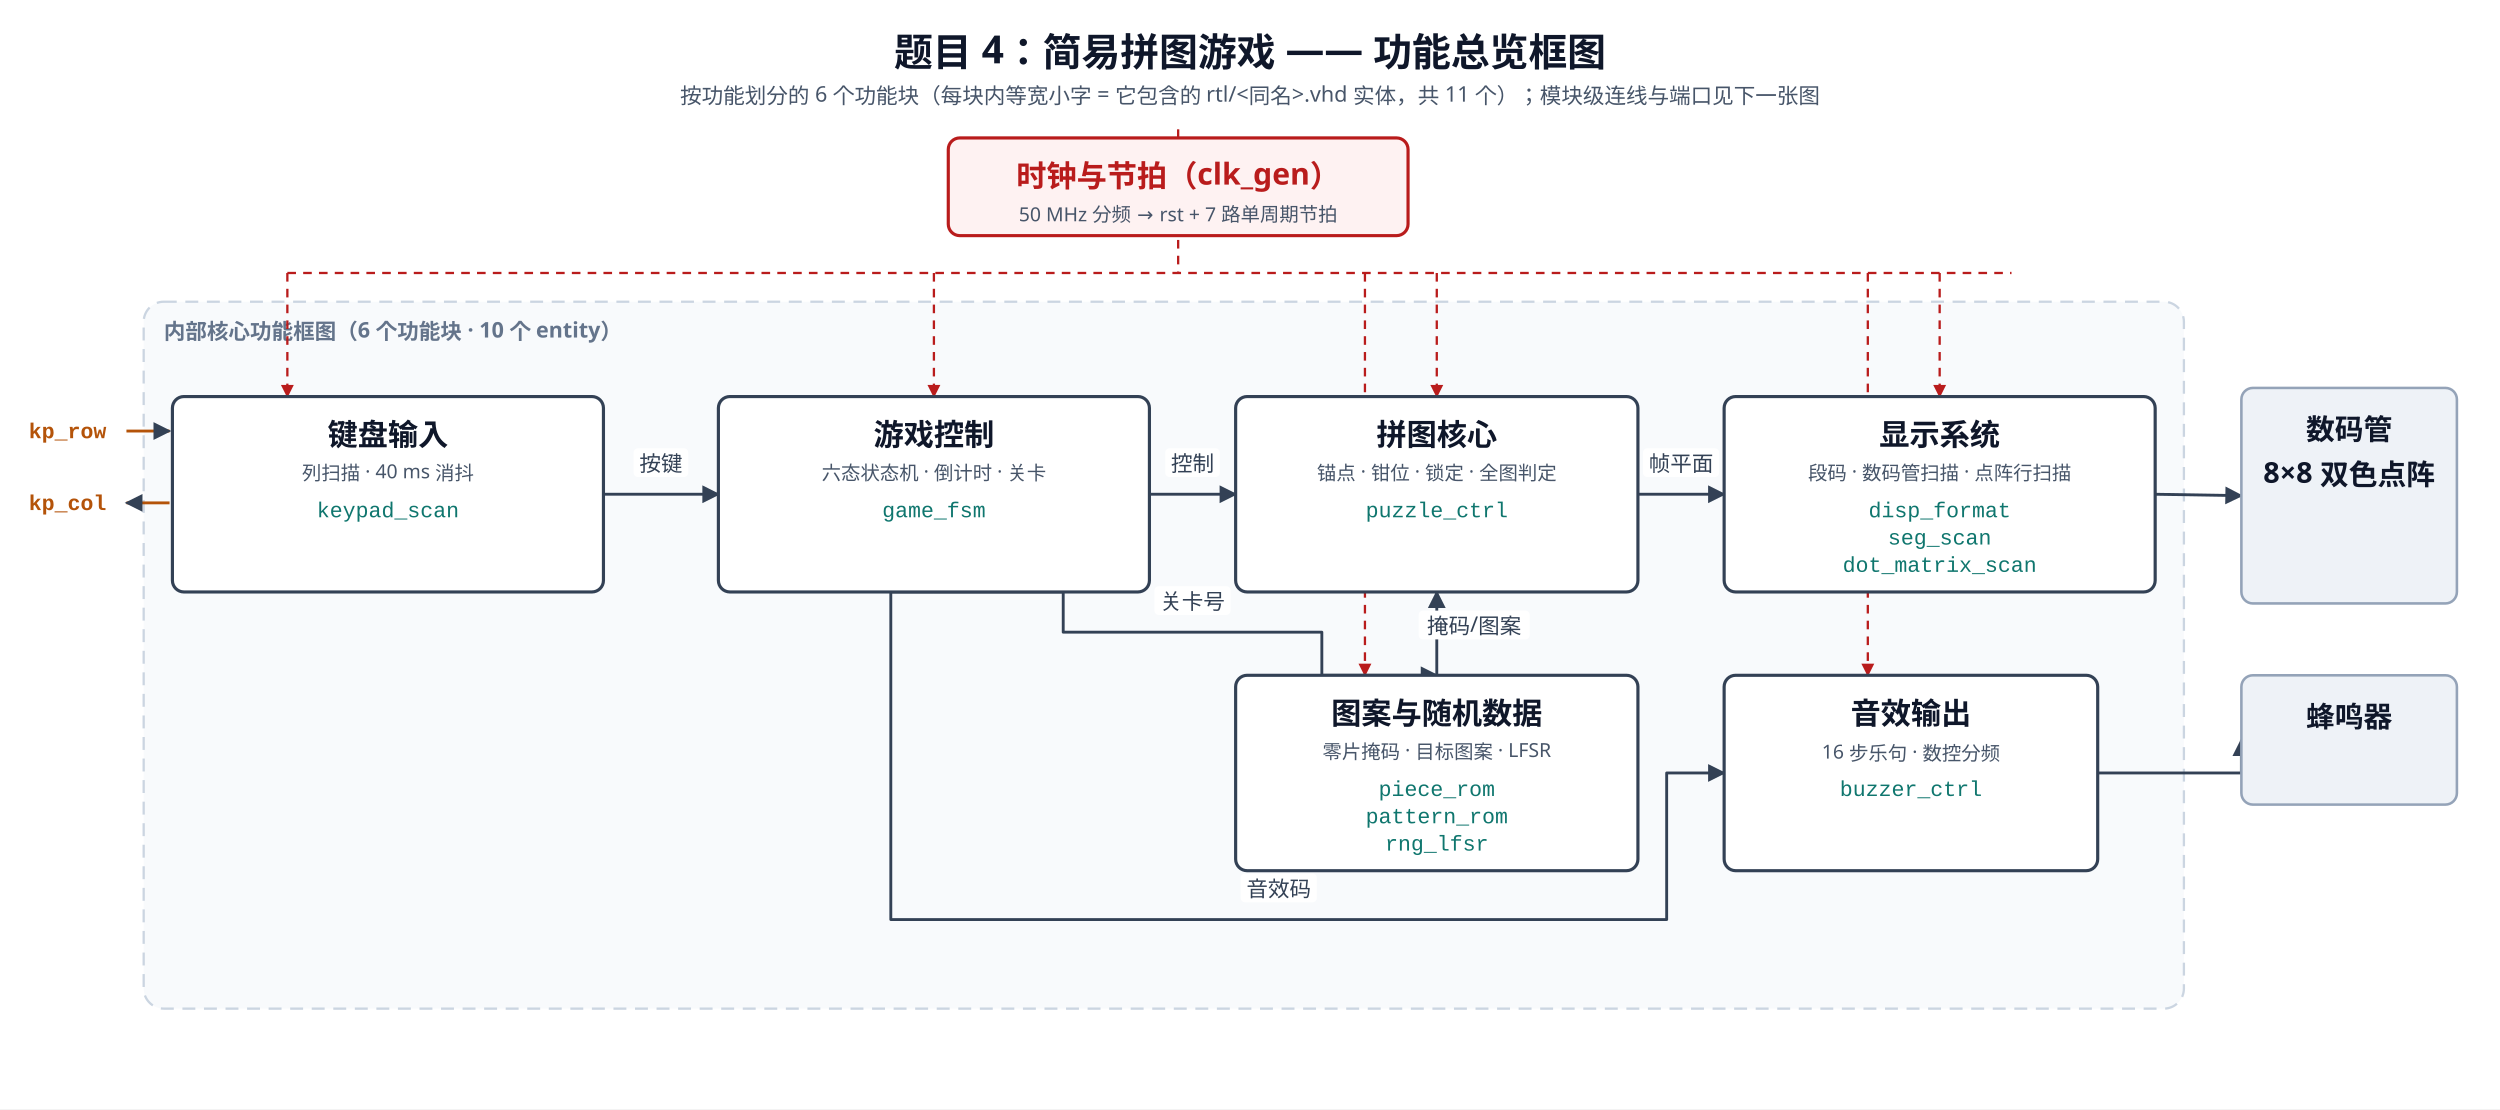
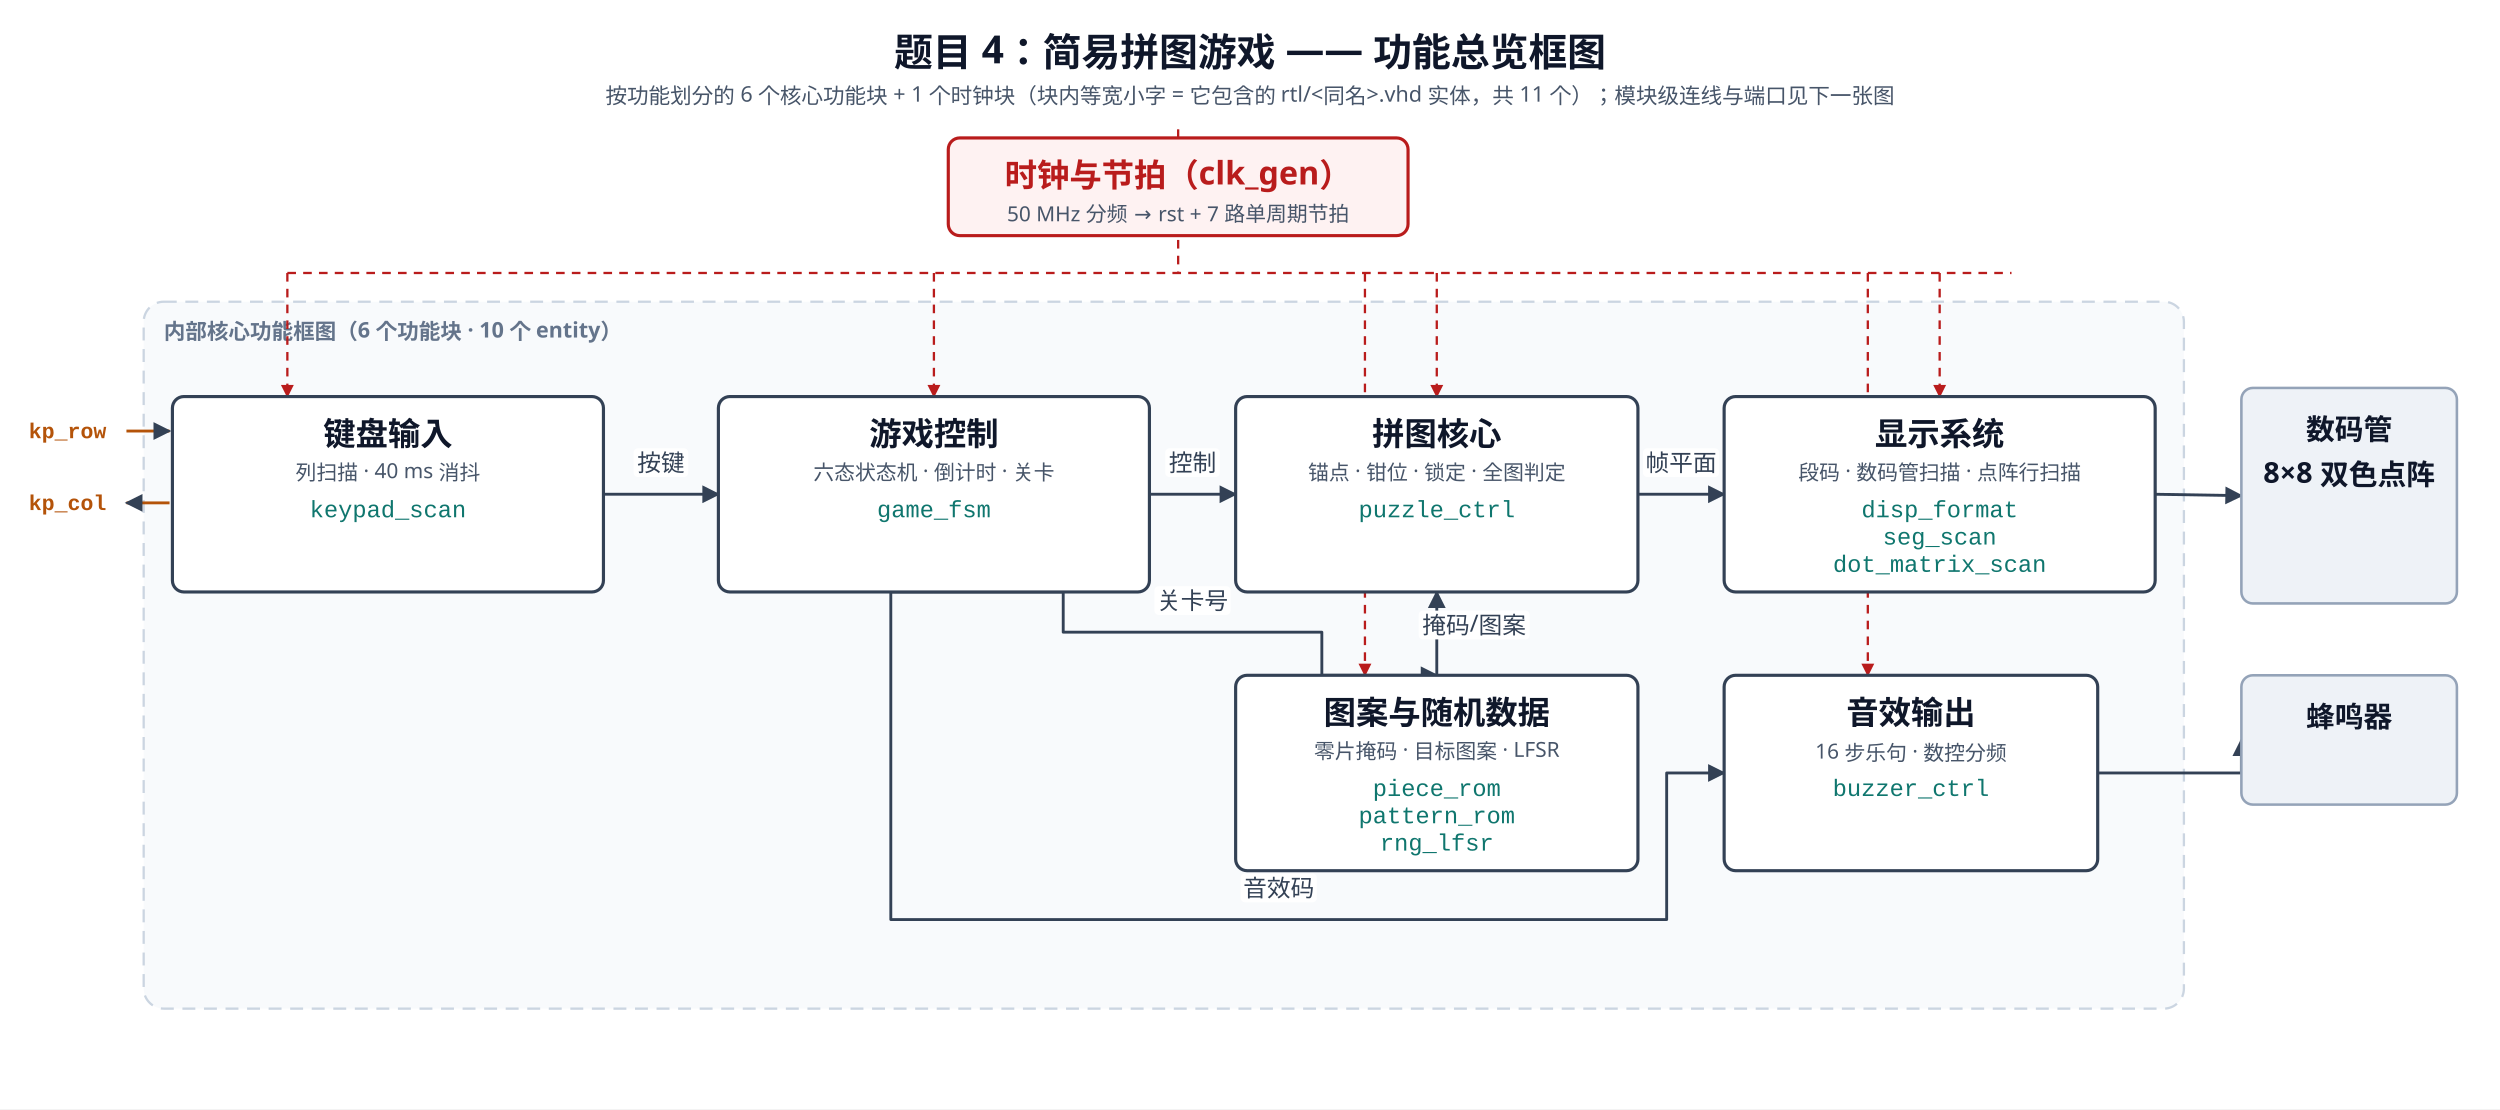
<svg xmlns="http://www.w3.org/2000/svg" width="1740" height="772" viewBox="0 0 1740 772">
  <defs>
    <marker id="ar" viewBox="0 0 10 10" refX="9" refY="5" markerWidth="6.2" markerHeight="6.2" orient="auto-start-reverse">
      <path d="M 0 0 L 10 5 L 0 10 z" fill="#334155" />
    </marker>
    <marker id="ac" viewBox="0 0 10 10" refX="9" refY="5" markerWidth="5.6" markerHeight="5.6" orient="auto-start-reverse">
      <path d="M 0 0 L 10 5 L 0 10 z" fill="#b91c1c" />
    </marker>
  </defs>
  <rect width="1740" height="772" fill="#ffffff" />
  <text x="870" y="46" font-family="Microsoft YaHei, SimSun, sans-serif" font-size="27" font-weight="bold" fill="#0f172a" text-anchor="middle">题目 4：简易拼图游戏 —— 功能总览框图</text>
-   <text x="870" y="72" font-family="Microsoft YaHei, SimSun, sans-serif" font-size="15" fill="#475569" text-anchor="middle">按功能划分的 6 个功能块（每块内等宽小字 = 它包含的 rtl/&lt;同名&gt;.vhd 实体，共 11 个）；模块级连线与端口见下一张图</text>
+   <text x="870" y="72" font-family="Microsoft YaHei, SimSun, sans-serif" font-size="15" fill="#475569" text-anchor="middle">按功能划分的 6 个核心功能块 + 1 个时钟块（块内等宽小字 = 它包含的 rtl/&lt;同名&gt;.vhd 实体，共 11 个）；模块级连线与端口见下一张图</text>
  <rect x="100" y="210" width="1420" height="492" rx="14" fill="#f8fafc" stroke="#cbd5e1" stroke-width="1.6" stroke-dasharray="9 6" />
  <text x="114" y="236" font-family="Microsoft YaHei, SimSun, sans-serif" font-size="15" font-weight="bold" fill="#64748b">内部核心功能框图（6 个功能块 · 10 个 entity）</text>
  <path d="M 820 90 L 820 190" fill="none" stroke="#b91c1c" stroke-width="1.6" stroke-dasharray="6 5" />
  <path d="M 200 190 L 1400 190" fill="none" stroke="#b91c1c" stroke-width="1.6" stroke-dasharray="6 5" />
  <path d="M 200 190 L 200 276" fill="none" stroke="#b91c1c" stroke-width="1.6" stroke-dasharray="6 5" marker-end="url(#ac)" />
  <path d="M 650 190 L 650 276" fill="none" stroke="#b91c1c" stroke-width="1.6" stroke-dasharray="6 5" marker-end="url(#ac)" />
  <path d="M 1000 190 L 1000 276" fill="none" stroke="#b91c1c" stroke-width="1.6" stroke-dasharray="6 5" marker-end="url(#ac)" />
  <path d="M 1350 190 L 1350 276" fill="none" stroke="#b91c1c" stroke-width="1.6" stroke-dasharray="6 5" marker-end="url(#ac)" />
  <path d="M 950 190 L 950 470" fill="none" stroke="#b91c1c" stroke-width="1.6" stroke-dasharray="6 5" marker-end="url(#ac)" />
  <path d="M 1300 190 L 1300 470" fill="none" stroke="#b91c1c" stroke-width="1.6" stroke-dasharray="6 5" marker-end="url(#ac)" />
  <path d="M 420.0 344.0 L 500.0 344.0" fill="none" stroke="#334155" stroke-width="2" stroke-linejoin="round" marker-end="url(#ar)" />
  <rect x="441.0" y="312.0" width="38.0" height="20" rx="3" fill="#ffffff" />
-   <text x="460.0" y="328.0" font-family="Microsoft YaHei, SimSun, sans-serif" font-size="15" fill="#334155" text-anchor="middle">按键</text>
+   <text x="460.0" y="328.0" font-family="Microsoft YaHei, SimSun, sans-serif" font-size="16.5" fill="#334155" text-anchor="middle">按键</text>
  <path d="M 800.0 344.0 L 860.0 344.0" fill="none" stroke="#334155" stroke-width="2" stroke-linejoin="round" marker-end="url(#ar)" />
  <rect x="811.0" y="312.0" width="38.0" height="20" rx="3" fill="#ffffff" />
-   <text x="830.0" y="328.0" font-family="Microsoft YaHei, SimSun, sans-serif" font-size="15" fill="#334155" text-anchor="middle">控制</text>
+   <text x="830.0" y="328.0" font-family="Microsoft YaHei, SimSun, sans-serif" font-size="16.5" fill="#334155" text-anchor="middle">控制</text>
  <path d="M 1140.0 344.0 L 1200.0 344.0" fill="none" stroke="#334155" stroke-width="2" stroke-linejoin="round" marker-end="url(#ar)" />
  <rect x="1143.5" y="312.0" width="53.0" height="20" rx="3" fill="#ffffff" />
-   <text x="1170.0" y="328.0" font-family="Microsoft YaHei, SimSun, sans-serif" font-size="15" fill="#334155" text-anchor="middle">帧平面</text>
+   <text x="1170.0" y="328.0" font-family="Microsoft YaHei, SimSun, sans-serif" font-size="16.5" fill="#334155" text-anchor="middle">帧平面</text>
  <path d="M 1500.0 344.0 L 1560.0 345.0" fill="none" stroke="#334155" stroke-width="2" stroke-linejoin="round" marker-end="url(#ar)" />
  <path d="M 650.0 412.0 L 740.0 412.0 L 740.0 440.0 L 920.0 440.0 L 920.0 470.0 L 1000.0 470.0" fill="none" stroke="#334155" stroke-width="2" stroke-linejoin="round" marker-end="url(#ar)" />
  <rect x="803.5" y="408.0" width="53.0" height="20" rx="3" fill="#ffffff" />
-   <text x="830.0" y="424.0" font-family="Microsoft YaHei, SimSun, sans-serif" font-size="15" fill="#334155" text-anchor="middle">关卡号</text>
+   <text x="830.0" y="424.0" font-family="Microsoft YaHei, SimSun, sans-serif" font-size="16.5" fill="#334155" text-anchor="middle">关卡号</text>
  <path d="M 1000.0 470.0 L 1000.0 412.0" fill="none" stroke="#334155" stroke-width="2" stroke-linejoin="round" marker-end="url(#ar)" />
  <rect x="987.4" y="425.0" width="77.3" height="20" rx="3" fill="#ffffff" />
-   <text x="1026.0" y="441.0" font-family="Microsoft YaHei, SimSun, sans-serif" font-size="15" fill="#334155" text-anchor="middle">掩码/图案</text>
+   <text x="1026.0" y="441.0" font-family="Microsoft YaHei, SimSun, sans-serif" font-size="16.5" fill="#334155" text-anchor="middle">掩码/图案</text>
  <path d="M 650.0 412.0 L 620.0 412.0 L 620.0 640.0 L 1160.0 640.0 L 1160.0 538.0 L 1200.0 538.0" fill="none" stroke="#334155" stroke-width="2" stroke-linejoin="round" marker-end="url(#ar)" />
  <rect x="863.5" y="608.0" width="53.0" height="20" rx="3" fill="#ffffff" />
-   <text x="890.0" y="624.0" font-family="Microsoft YaHei, SimSun, sans-serif" font-size="15" fill="#334155" text-anchor="middle">音效码</text>
+   <text x="890.0" y="624.0" font-family="Microsoft YaHei, SimSun, sans-serif" font-size="16.5" fill="#334155" text-anchor="middle">音效码</text>
  <path d="M 1460.0 538.0 L 1560.0 538.0 L 1560.0 515.0" fill="none" stroke="#334155" stroke-width="2" stroke-linejoin="round" marker-end="url(#ar)" />
  <rect x="120" y="276" width="300" height="136" rx="8" fill="#ffffff" stroke="#334155" stroke-width="2.2" />
-   <text x="270" y="310" font-family="Microsoft YaHei, SimSun, sans-serif" font-size="21" font-weight="bold" fill="#0f172a" text-anchor="middle">键盘输入</text>
-   <text x="270" y="334" font-family="Microsoft YaHei, SimSun, sans-serif" font-size="13.5" fill="#475569" text-anchor="middle">列扫描 · 40 ms 消抖</text>
-   <text x="270" y="360" font-family="Consolas, Courier New, monospace" font-size="15" fill="#0f766e" text-anchor="middle">keypad_scan</text>
+   <text x="270" y="310" font-family="Microsoft YaHei, SimSun, sans-serif" font-size="22.5" font-weight="bold" fill="#0f172a" text-anchor="middle">键盘输入</text>
+   <text x="270" y="334" font-family="Microsoft YaHei, SimSun, sans-serif" font-size="14.5" fill="#475569" text-anchor="middle">列扫描 · 40 ms 消抖</text>
+   <text x="270" y="360" font-family="Consolas, Courier New, monospace" font-size="16.5" fill="#0f766e" text-anchor="middle">keypad_scan</text>
  <rect x="500" y="276" width="300" height="136" rx="8" fill="#ffffff" stroke="#334155" stroke-width="2.2" />
-   <text x="650" y="310" font-family="Microsoft YaHei, SimSun, sans-serif" font-size="21" font-weight="bold" fill="#0f172a" text-anchor="middle">游戏控制</text>
-   <text x="650" y="334" font-family="Microsoft YaHei, SimSun, sans-serif" font-size="13.5" fill="#475569" text-anchor="middle">六态状态机 · 倒计时 · 关卡</text>
-   <text x="650" y="360" font-family="Consolas, Courier New, monospace" font-size="15" fill="#0f766e" text-anchor="middle">game_fsm</text>
+   <text x="650" y="310" font-family="Microsoft YaHei, SimSun, sans-serif" font-size="22.5" font-weight="bold" fill="#0f172a" text-anchor="middle">游戏控制</text>
+   <text x="650" y="334" font-family="Microsoft YaHei, SimSun, sans-serif" font-size="14.5" fill="#475569" text-anchor="middle">六态状态机 · 倒计时 · 关卡</text>
+   <text x="650" y="360" font-family="Consolas, Courier New, monospace" font-size="16.5" fill="#0f766e" text-anchor="middle">game_fsm</text>
  <rect x="860" y="276" width="280" height="136" rx="8" fill="#ffffff" stroke="#334155" stroke-width="2.2" />
-   <text x="1000" y="310" font-family="Microsoft YaHei, SimSun, sans-serif" font-size="21" font-weight="bold" fill="#0f172a" text-anchor="middle">拼图核心</text>
-   <text x="1000" y="334" font-family="Microsoft YaHei, SimSun, sans-serif" font-size="13.5" fill="#475569" text-anchor="middle">锚点 · 钳位 · 锁定 · 全图判定</text>
-   <text x="1000" y="360" font-family="Consolas, Courier New, monospace" font-size="15" fill="#0f766e" text-anchor="middle">puzzle_ctrl</text>
+   <text x="1000" y="310" font-family="Microsoft YaHei, SimSun, sans-serif" font-size="22.5" font-weight="bold" fill="#0f172a" text-anchor="middle">拼图核心</text>
+   <text x="1000" y="334" font-family="Microsoft YaHei, SimSun, sans-serif" font-size="14.5" fill="#475569" text-anchor="middle">锚点 · 钳位 · 锁定 · 全图判定</text>
+   <text x="1000" y="360" font-family="Consolas, Courier New, monospace" font-size="16.5" fill="#0f766e" text-anchor="middle">puzzle_ctrl</text>
  <rect x="1200" y="276" width="300" height="136" rx="8" fill="#ffffff" stroke="#334155" stroke-width="2.2" />
-   <text x="1350" y="310" font-family="Microsoft YaHei, SimSun, sans-serif" font-size="21" font-weight="bold" fill="#0f172a" text-anchor="middle">显示系统</text>
-   <text x="1350" y="334" font-family="Microsoft YaHei, SimSun, sans-serif" font-size="13.5" fill="#475569" text-anchor="middle">段码 · 数码管扫描 · 点阵行扫描</text>
-   <text x="1350" y="360" font-family="Consolas, Courier New, monospace" font-size="15" fill="#0f766e" text-anchor="middle">disp_format</text>
-   <text x="1350" y="379" font-family="Consolas, Courier New, monospace" font-size="15" fill="#0f766e" text-anchor="middle">seg_scan</text>
-   <text x="1350" y="398" font-family="Consolas, Courier New, monospace" font-size="15" fill="#0f766e" text-anchor="middle">dot_matrix_scan</text>
+   <text x="1350" y="310" font-family="Microsoft YaHei, SimSun, sans-serif" font-size="22.5" font-weight="bold" fill="#0f172a" text-anchor="middle">显示系统</text>
+   <text x="1350" y="334" font-family="Microsoft YaHei, SimSun, sans-serif" font-size="14.5" fill="#475569" text-anchor="middle">段码 · 数码管扫描 · 点阵行扫描</text>
+   <text x="1350" y="360" font-family="Consolas, Courier New, monospace" font-size="16.5" fill="#0f766e" text-anchor="middle">disp_format</text>
+   <text x="1350" y="379" font-family="Consolas, Courier New, monospace" font-size="16.5" fill="#0f766e" text-anchor="middle">seg_scan</text>
+   <text x="1350" y="398" font-family="Consolas, Courier New, monospace" font-size="16.5" fill="#0f766e" text-anchor="middle">dot_matrix_scan</text>
  <rect x="860" y="470" width="280" height="136" rx="8" fill="#ffffff" stroke="#334155" stroke-width="2.2" />
-   <text x="1000" y="504" font-family="Microsoft YaHei, SimSun, sans-serif" font-size="21" font-weight="bold" fill="#0f172a" text-anchor="middle">图案与随机数据</text>
-   <text x="1000" y="528" font-family="Microsoft YaHei, SimSun, sans-serif" font-size="13.5" fill="#475569" text-anchor="middle">零片掩码 · 目标图案 · LFSR</text>
-   <text x="1000" y="554" font-family="Consolas, Courier New, monospace" font-size="15" fill="#0f766e" text-anchor="middle">piece_rom</text>
-   <text x="1000" y="573" font-family="Consolas, Courier New, monospace" font-size="15" fill="#0f766e" text-anchor="middle">pattern_rom</text>
-   <text x="1000" y="592" font-family="Consolas, Courier New, monospace" font-size="15" fill="#0f766e" text-anchor="middle">rng_lfsr</text>
+   <text x="1000" y="504" font-family="Microsoft YaHei, SimSun, sans-serif" font-size="22.5" font-weight="bold" fill="#0f172a" text-anchor="middle">图案与随机数据</text>
+   <text x="1000" y="528" font-family="Microsoft YaHei, SimSun, sans-serif" font-size="14.5" fill="#475569" text-anchor="middle">零片掩码 · 目标图案 · LFSR</text>
+   <text x="1000" y="554" font-family="Consolas, Courier New, monospace" font-size="16.5" fill="#0f766e" text-anchor="middle">piece_rom</text>
+   <text x="1000" y="573" font-family="Consolas, Courier New, monospace" font-size="16.5" fill="#0f766e" text-anchor="middle">pattern_rom</text>
+   <text x="1000" y="592" font-family="Consolas, Courier New, monospace" font-size="16.5" fill="#0f766e" text-anchor="middle">rng_lfsr</text>
  <rect x="1200" y="470" width="260" height="136" rx="8" fill="#ffffff" stroke="#334155" stroke-width="2.2" />
-   <text x="1330" y="504" font-family="Microsoft YaHei, SimSun, sans-serif" font-size="21" font-weight="bold" fill="#0f172a" text-anchor="middle">音效输出</text>
-   <text x="1330" y="528" font-family="Microsoft YaHei, SimSun, sans-serif" font-size="13.5" fill="#475569" text-anchor="middle">16 步乐句 · 数控分频</text>
-   <text x="1330" y="554" font-family="Consolas, Courier New, monospace" font-size="15" fill="#0f766e" text-anchor="middle">buzzer_ctrl</text>
+   <text x="1330" y="504" font-family="Microsoft YaHei, SimSun, sans-serif" font-size="22.5" font-weight="bold" fill="#0f172a" text-anchor="middle">音效输出</text>
+   <text x="1330" y="528" font-family="Microsoft YaHei, SimSun, sans-serif" font-size="14.5" fill="#475569" text-anchor="middle">16 步乐句 · 数控分频</text>
+   <text x="1330" y="554" font-family="Consolas, Courier New, monospace" font-size="16.5" fill="#0f766e" text-anchor="middle">buzzer_ctrl</text>
  <rect x="660" y="96" width="320" height="68" rx="8" fill="#fef2f2" stroke="#b91c1c" stroke-width="2.2" />
-   <text x="820" y="130" font-family="Microsoft YaHei, SimSun, sans-serif" font-size="21" font-weight="bold" fill="#b91c1c" text-anchor="middle">时钟与节拍（clk_gen）</text>
-   <text x="820" y="154" font-family="Microsoft YaHei, SimSun, sans-serif" font-size="13.5" fill="#475569" text-anchor="middle">50 MHz 分频 → rst + 7 路单周期节拍</text>
+   <text x="820" y="130" font-family="Microsoft YaHei, SimSun, sans-serif" font-size="22.5" font-weight="bold" fill="#b91c1c" text-anchor="middle">时钟与节拍（clk_gen）</text>
+   <text x="820" y="154" font-family="Microsoft YaHei, SimSun, sans-serif" font-size="14.5" fill="#475569" text-anchor="middle">50 MHz 分频 → rst + 7 路单周期节拍</text>
  <rect x="1560" y="270" width="150" height="150" rx="8" fill="#eef2f7" stroke="#94a3b8" stroke-width="1.8" />
  <text x="1635" y="306" font-family="Microsoft YaHei, SimSun, sans-serif" font-size="20" font-weight="bold" fill="#0f172a" text-anchor="middle">数码管</text>
  <text x="1635" y="336" font-family="Microsoft YaHei, SimSun, sans-serif" font-size="20" font-weight="bold" fill="#0f172a" text-anchor="middle">8×8 双色点阵</text>
  <rect x="1560" y="470" width="150" height="90" rx="8" fill="#eef2f7" stroke="#94a3b8" stroke-width="1.8" />
  <text x="1635" y="506" font-family="Microsoft YaHei, SimSun, sans-serif" font-size="20" font-weight="bold" fill="#0f172a" text-anchor="middle">蜂鸣器</text>
  <text x="20" y="305" font-family="Consolas, Courier New, monospace" font-size="15" font-weight="bold" fill="#b45309">kp_row</text>
  <path d="M 88 300 L 118 300" fill="none" stroke="#b45309" stroke-width="2" marker-end="url(#ar)" />
  <text x="20" y="355" font-family="Consolas, Courier New, monospace" font-size="15" font-weight="bold" fill="#b45309">kp_col</text>
  <path d="M 118 350 L 88 350" fill="none" stroke="#b45309" stroke-width="2" marker-end="url(#ar)" />
</svg>
